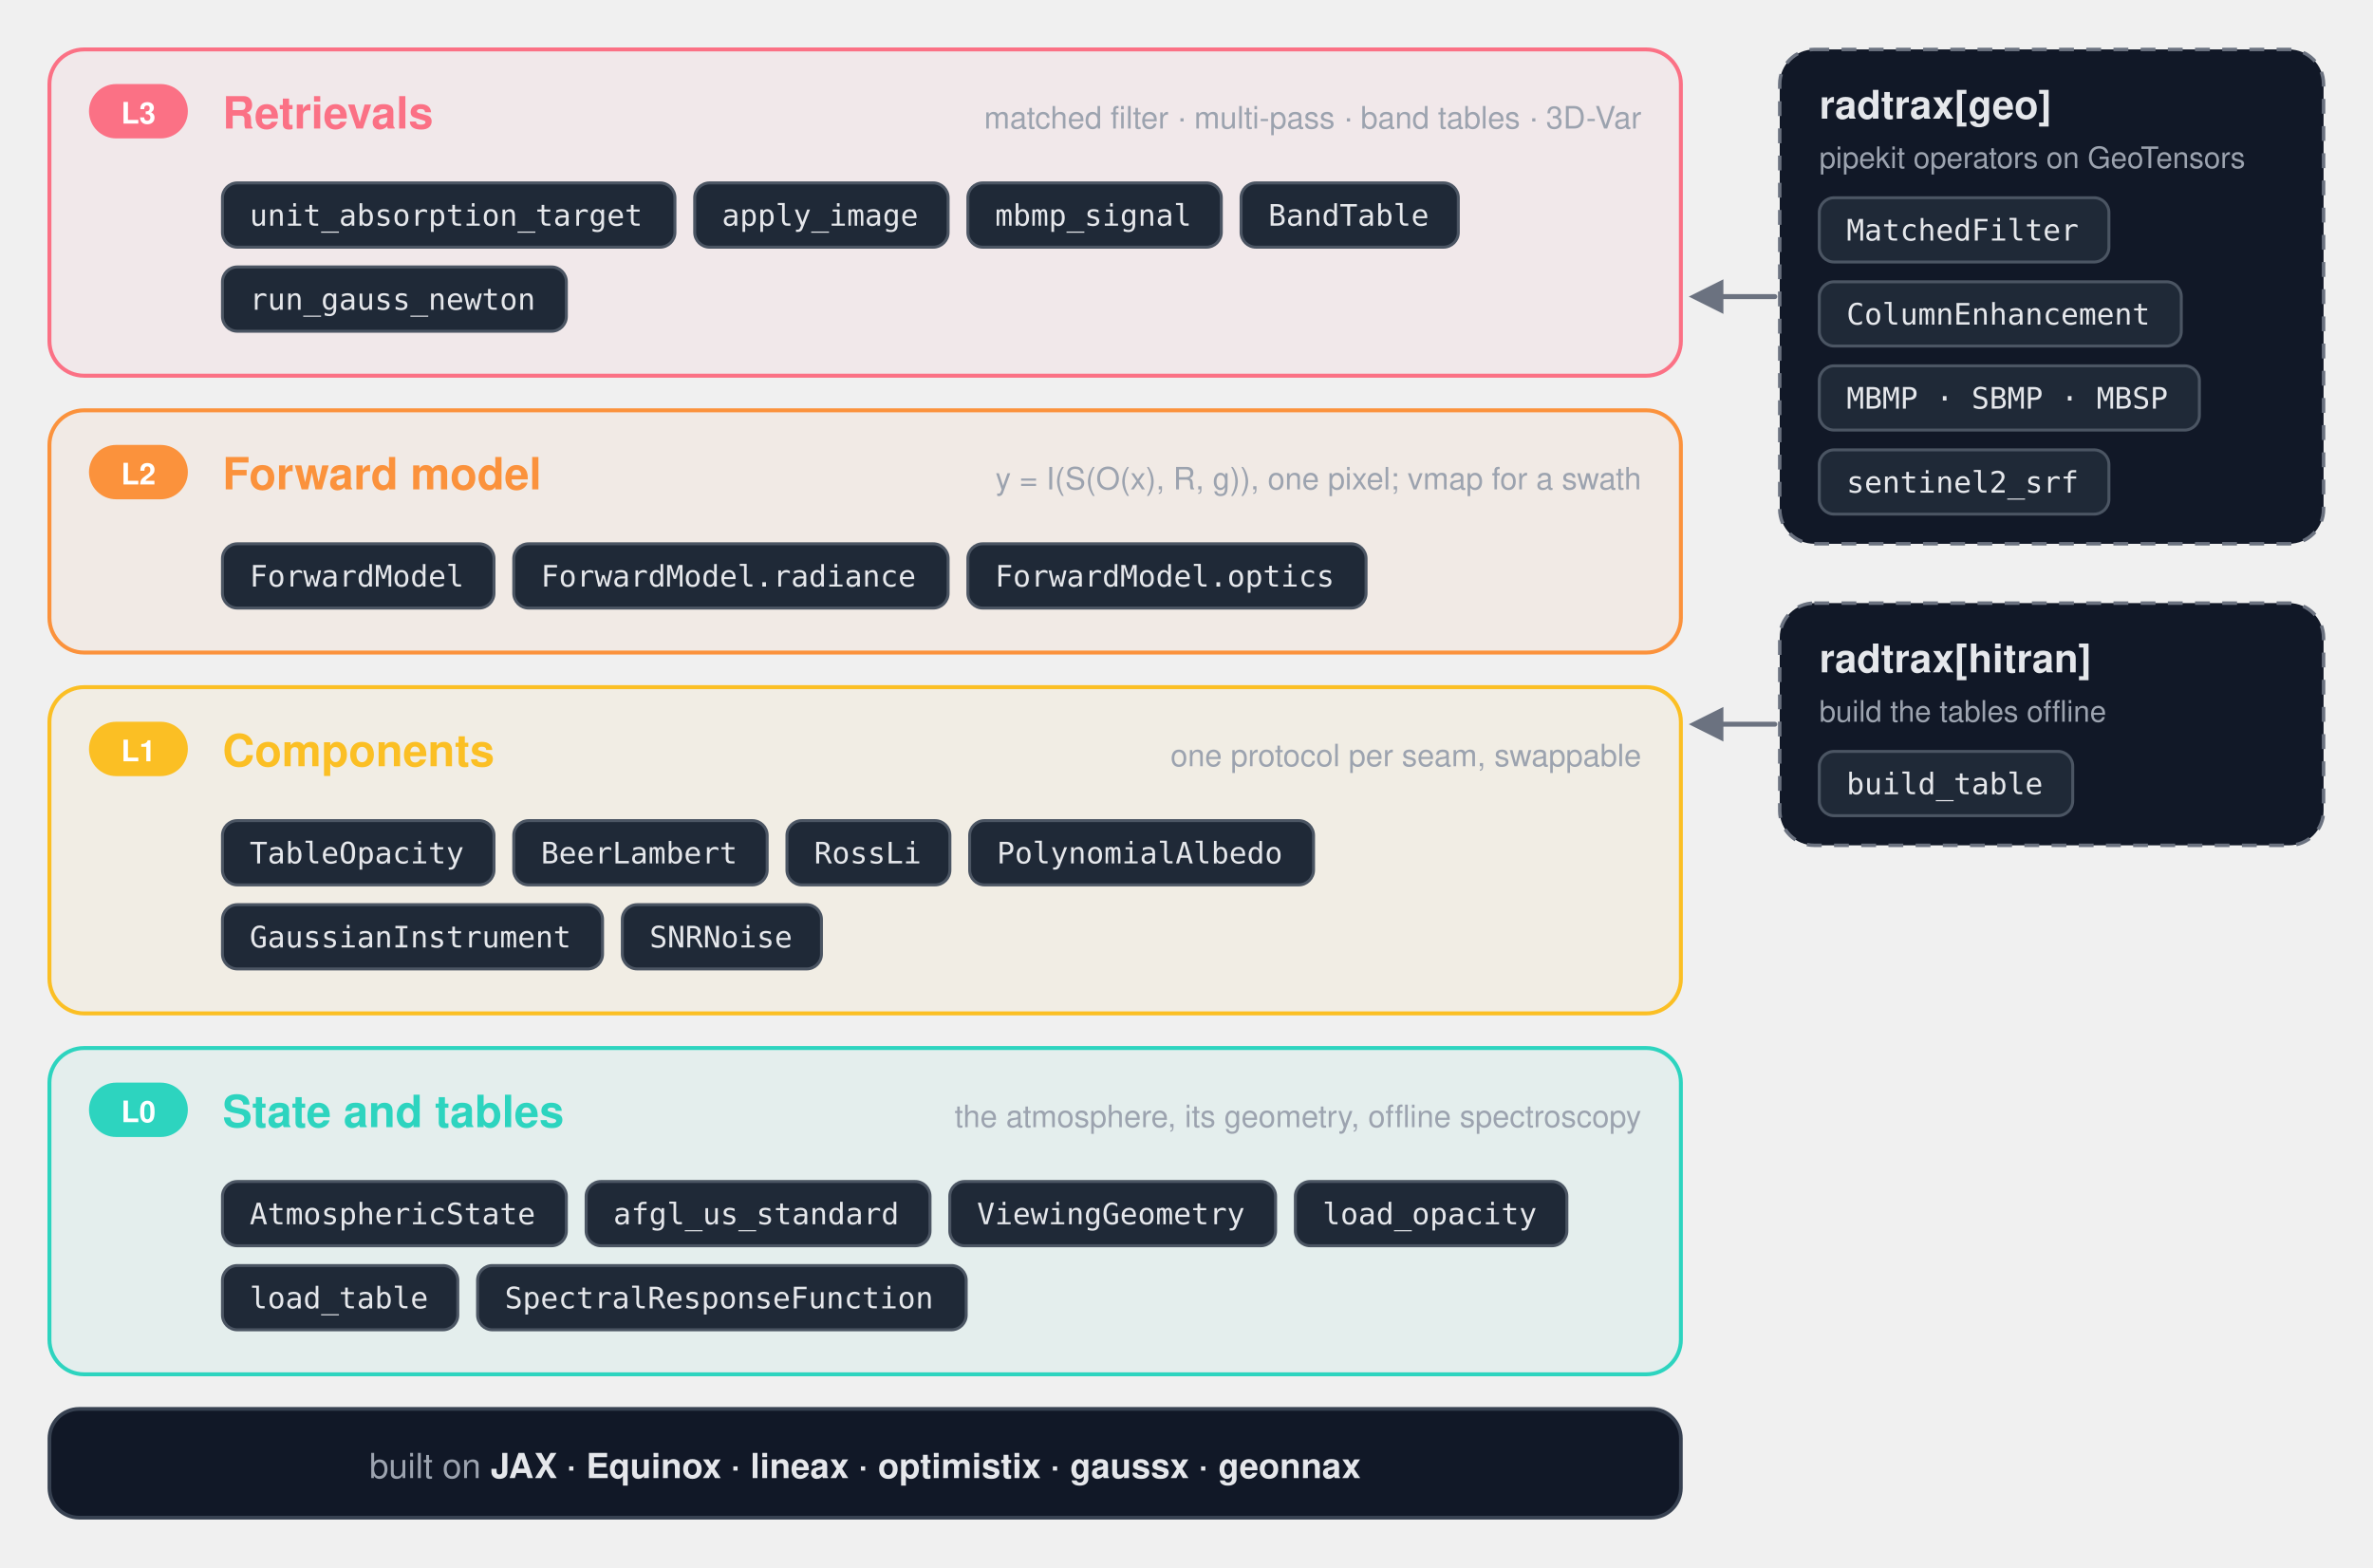
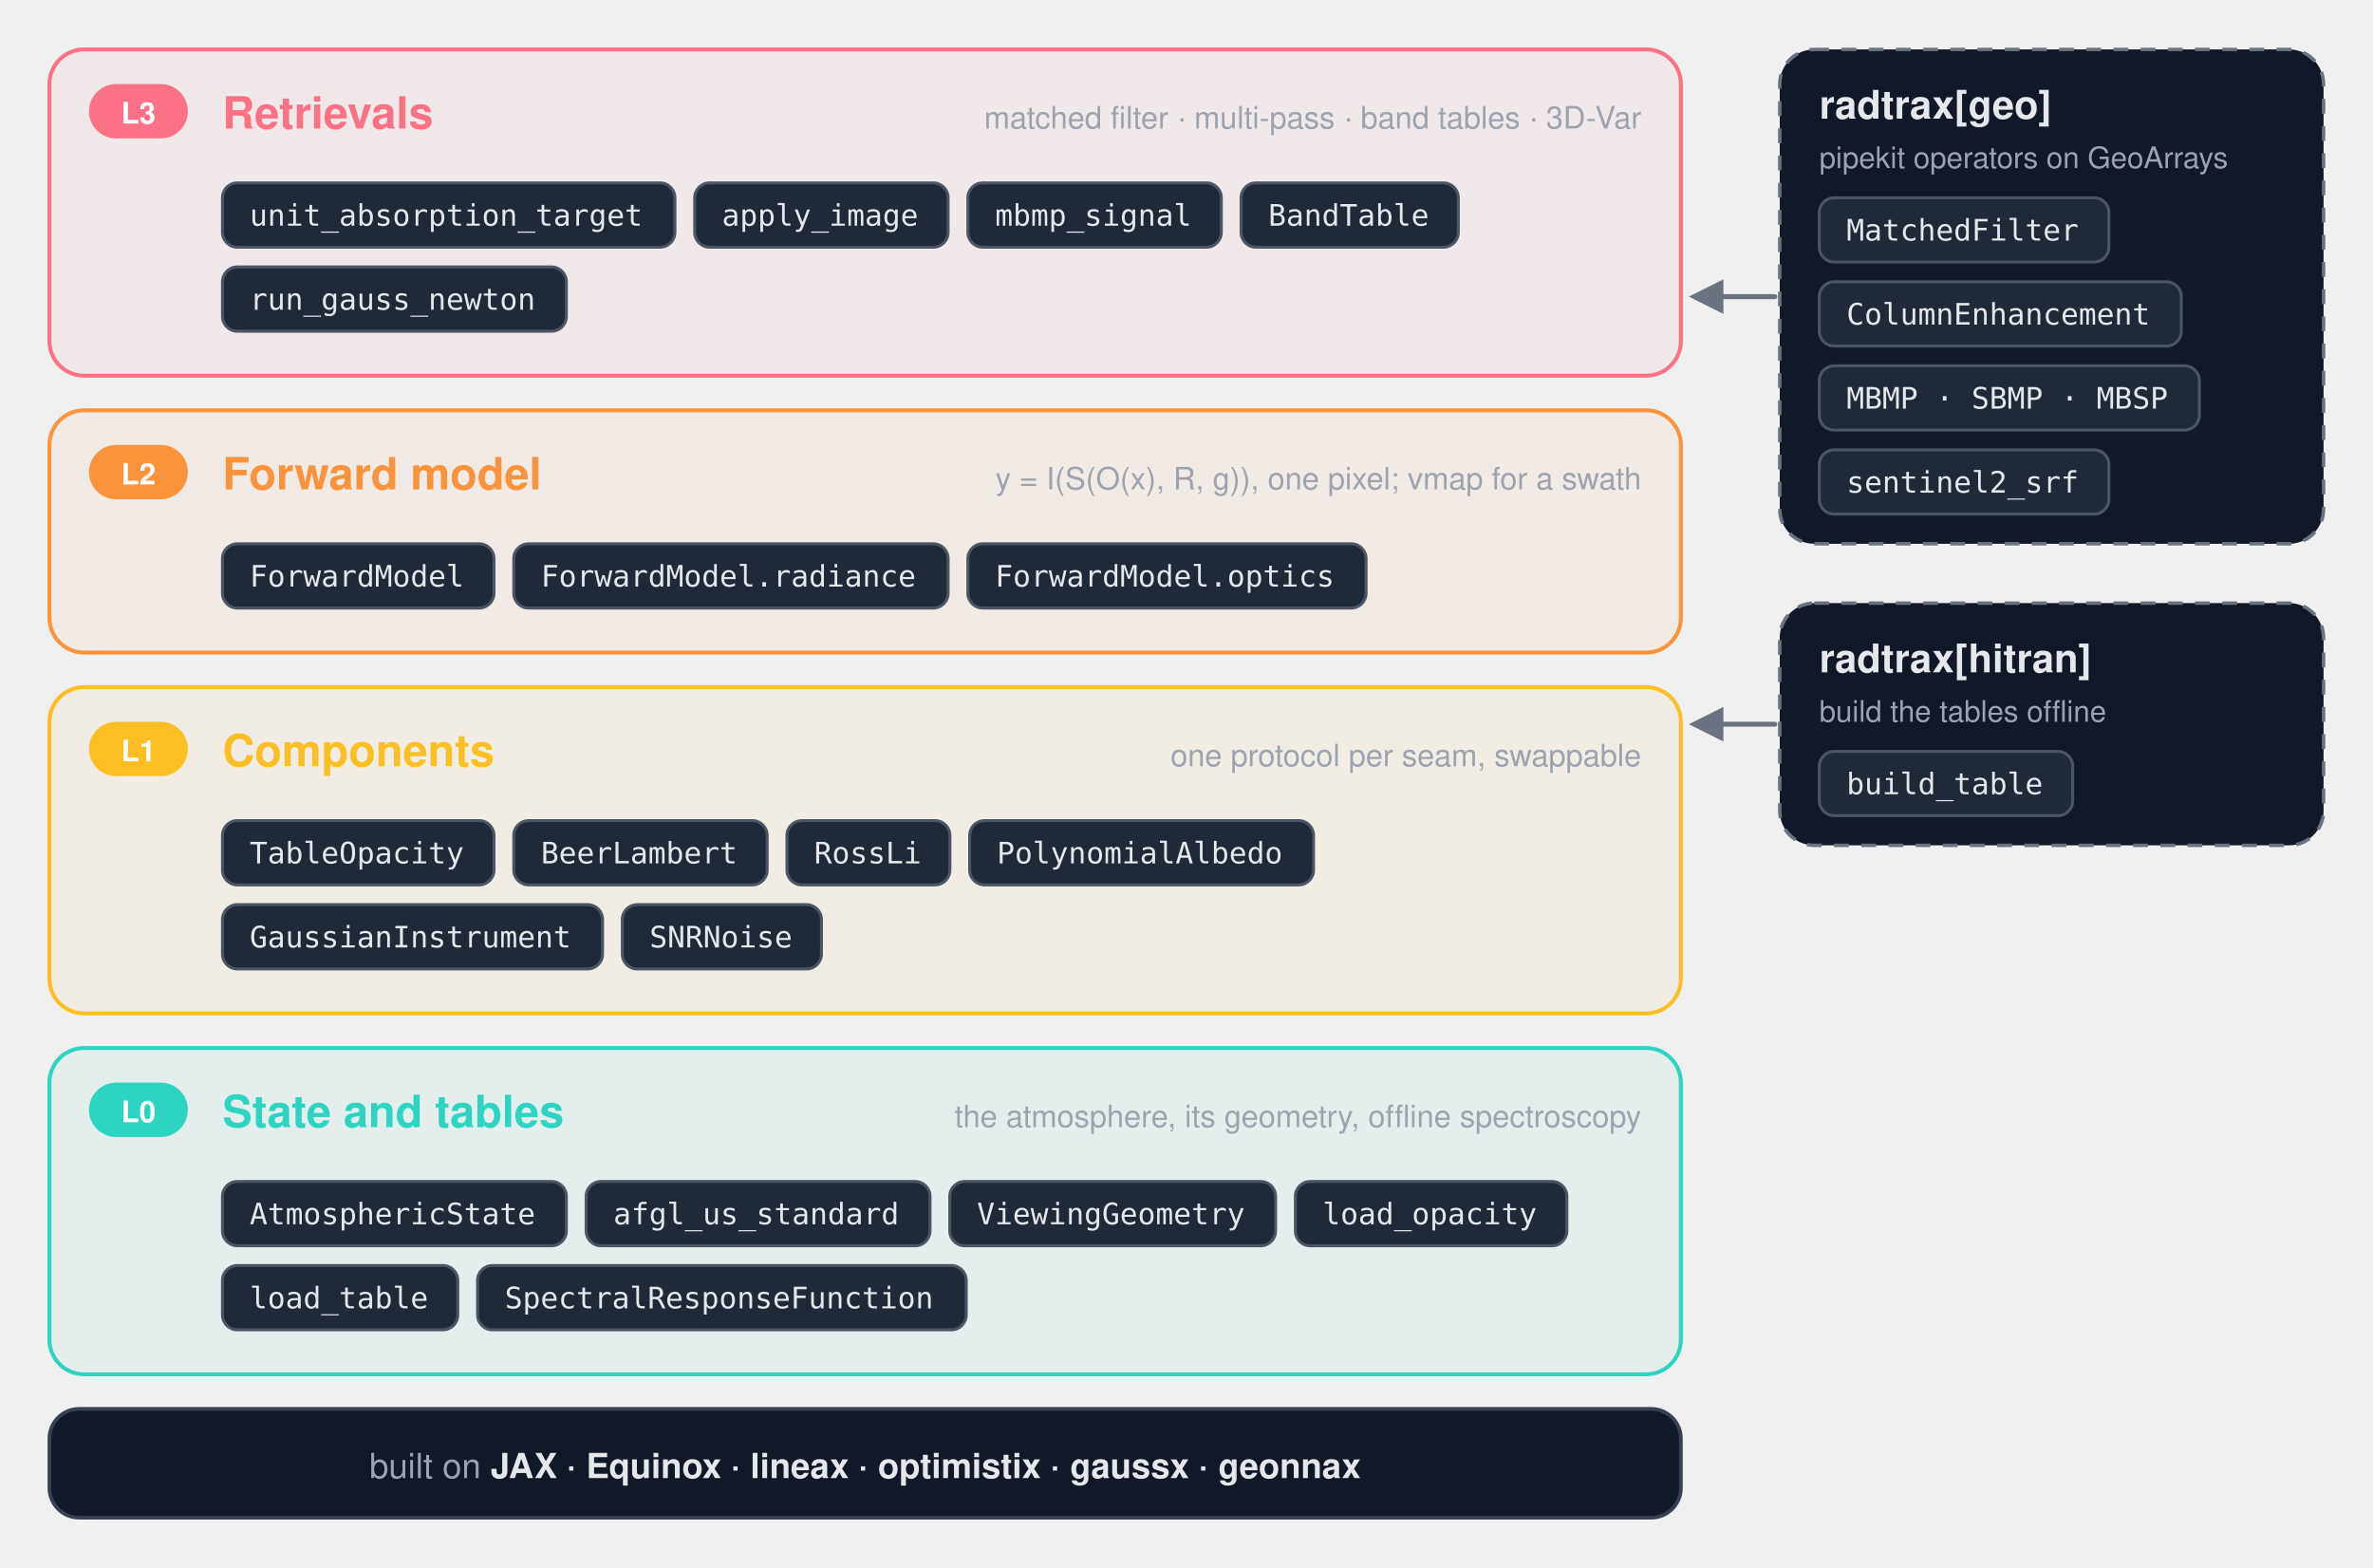
<svg xmlns="http://www.w3.org/2000/svg" width="960" height="634" viewBox="0 0 960 634" role="img" aria-label="The radtrax layers: retrievals, the forward model, its components and the state and tables, built on JAX, Equinox, lineax, optimistix, gaussx and geonnax, with the geo and hitran extras beside them">
  <defs>
    <marker id="aa" viewBox="0 0 10 10" refX="8" refY="5" markerWidth="7" markerHeight="7" orient="auto-start-reverse">
      <path d="M0 0 L10 5 L0 10 z" fill="#6B7280" />
    </marker>
  </defs>
  <rect x="20" y="20" width="660" height="132" rx="14" fill="#FB7185" fill-opacity="0.06" stroke="#FB7185" stroke-width="1.6" />
  <rect x="36" y="34" width="40" height="22" rx="11" fill="#FB7185" stroke="none" stroke-width="1.5" />
  <text x="56" y="50" font-family="ui-sans-serif, -apple-system, 'Segoe UI', Helvetica, Arial, sans-serif" font-size="12" font-weight="700" fill="#FFFFFF" text-anchor="middle">L3</text>
  <text x="90" y="52" font-family="ui-sans-serif, -apple-system, 'Segoe UI', Helvetica, Arial, sans-serif" font-size="18" font-weight="700" fill="#FB7185" text-anchor="start">Retrievals</text>
  <text x="664" y="52" font-family="ui-sans-serif, -apple-system, 'Segoe UI', Helvetica, Arial, sans-serif" font-size="12.5" font-weight="400" fill="#9CA3AF" text-anchor="end">matched filter · multi-pass · band tables · 3D-Var</text>
  <rect x="90" y="74" width="183.04" height="26" rx="6" fill="#1F2937" stroke="#4B5563" stroke-width="1.2" />
  <text x="101" y="91.32" font-family="ui-monospace, SFMono-Regular, Menlo, Consolas, monospace" font-size="12" font-weight="400" fill="#E5E7EB" text-anchor="start">unit_absorption_target</text>
  <rect x="281.04" y="74" width="102.52" height="26" rx="6" fill="#1F2937" stroke="#4B5563" stroke-width="1.2" />
  <text x="292.04" y="91.32" font-family="ui-monospace, SFMono-Regular, Menlo, Consolas, monospace" font-size="12" font-weight="400" fill="#E5E7EB" text-anchor="start">apply_image</text>
  <rect x="391.56" y="74" width="102.52" height="26" rx="6" fill="#1F2937" stroke="#4B5563" stroke-width="1.2" />
  <text x="402.56" y="91.32" font-family="ui-monospace, SFMono-Regular, Menlo, Consolas, monospace" font-size="12" font-weight="400" fill="#E5E7EB" text-anchor="start">mbmp_signal</text>
  <rect x="502.08" y="74" width="87.88" height="26" rx="6" fill="#1F2937" stroke="#4B5563" stroke-width="1.2" />
  <text x="513.08" y="91.32" font-family="ui-monospace, SFMono-Regular, Menlo, Consolas, monospace" font-size="12" font-weight="400" fill="#E5E7EB" text-anchor="start">BandTable</text>
  <rect x="90" y="108" width="139.12" height="26" rx="6" fill="#1F2937" stroke="#4B5563" stroke-width="1.2" />
  <text x="101" y="125.32" font-family="ui-monospace, SFMono-Regular, Menlo, Consolas, monospace" font-size="12" font-weight="400" fill="#E5E7EB" text-anchor="start">run_gauss_newton</text>
  <rect x="20" y="166" width="660" height="98" rx="14" fill="#FB923C" fill-opacity="0.06" stroke="#FB923C" stroke-width="1.6" />
  <rect x="36" y="180" width="40" height="22" rx="11" fill="#FB923C" stroke="none" stroke-width="1.5" />
  <text x="56" y="196" font-family="ui-sans-serif, -apple-system, 'Segoe UI', Helvetica, Arial, sans-serif" font-size="12" font-weight="700" fill="#FFFFFF" text-anchor="middle">L2</text>
  <text x="90" y="198" font-family="ui-sans-serif, -apple-system, 'Segoe UI', Helvetica, Arial, sans-serif" font-size="18" font-weight="700" fill="#FB923C" text-anchor="start">Forward model</text>
  <text x="664" y="198" font-family="ui-sans-serif, -apple-system, 'Segoe UI', Helvetica, Arial, sans-serif" font-size="12.5" font-weight="400" fill="#9CA3AF" text-anchor="end">y = I(S(O(x), R, g)), one pixel; vmap for a swath</text>
  <rect x="90" y="220" width="109.84" height="26" rx="6" fill="#1F2937" stroke="#4B5563" stroke-width="1.2" />
  <text x="101" y="237.32" font-family="ui-monospace, SFMono-Regular, Menlo, Consolas, monospace" font-size="12" font-weight="400" fill="#E5E7EB" text-anchor="start">ForwardModel</text>
  <rect x="207.84" y="220" width="175.72" height="26" rx="6" fill="#1F2937" stroke="#4B5563" stroke-width="1.2" />
  <text x="218.84" y="237.32" font-family="ui-monospace, SFMono-Regular, Menlo, Consolas, monospace" font-size="12" font-weight="400" fill="#E5E7EB" text-anchor="start">ForwardModel.radiance</text>
  <rect x="391.56" y="220" width="161.08" height="26" rx="6" fill="#1F2937" stroke="#4B5563" stroke-width="1.2" />
  <text x="402.56" y="237.32" font-family="ui-monospace, SFMono-Regular, Menlo, Consolas, monospace" font-size="12" font-weight="400" fill="#E5E7EB" text-anchor="start">ForwardModel.optics</text>
  <rect x="20" y="278" width="660" height="132" rx="14" fill="#FBBF24" fill-opacity="0.06" stroke="#FBBF24" stroke-width="1.6" />
  <rect x="36" y="292" width="40" height="22" rx="11" fill="#FBBF24" stroke="none" stroke-width="1.5" />
  <text x="56" y="308" font-family="ui-sans-serif, -apple-system, 'Segoe UI', Helvetica, Arial, sans-serif" font-size="12" font-weight="700" fill="#FFFFFF" text-anchor="middle">L1</text>
  <text x="90" y="310" font-family="ui-sans-serif, -apple-system, 'Segoe UI', Helvetica, Arial, sans-serif" font-size="18" font-weight="700" fill="#FBBF24" text-anchor="start">Components</text>
  <text x="664" y="310" font-family="ui-sans-serif, -apple-system, 'Segoe UI', Helvetica, Arial, sans-serif" font-size="12.5" font-weight="400" fill="#9CA3AF" text-anchor="end">one protocol per seam, swappable</text>
  <rect x="90" y="332" width="109.84" height="26" rx="6" fill="#1F2937" stroke="#4B5563" stroke-width="1.2" />
  <text x="101" y="349.32" font-family="ui-monospace, SFMono-Regular, Menlo, Consolas, monospace" font-size="12" font-weight="400" fill="#E5E7EB" text-anchor="start">TableOpacity</text>
  <rect x="207.84" y="332" width="102.52" height="26" rx="6" fill="#1F2937" stroke="#4B5563" stroke-width="1.2" />
  <text x="218.84" y="349.32" font-family="ui-monospace, SFMono-Regular, Menlo, Consolas, monospace" font-size="12" font-weight="400" fill="#E5E7EB" text-anchor="start">BeerLambert</text>
  <rect x="318.36" y="332" width="65.92" height="26" rx="6" fill="#1F2937" stroke="#4B5563" stroke-width="1.2" />
  <text x="329.36" y="349.32" font-family="ui-monospace, SFMono-Regular, Menlo, Consolas, monospace" font-size="12" font-weight="400" fill="#E5E7EB" text-anchor="start">RossLi</text>
  <rect x="392.28" y="332" width="139.12" height="26" rx="6" fill="#1F2937" stroke="#4B5563" stroke-width="1.2" />
  <text x="403.28" y="349.32" font-family="ui-monospace, SFMono-Regular, Menlo, Consolas, monospace" font-size="12" font-weight="400" fill="#E5E7EB" text-anchor="start">PolynomialAlbedo</text>
  <rect x="90" y="366" width="153.76" height="26" rx="6" fill="#1F2937" stroke="#4B5563" stroke-width="1.2" />
  <text x="101" y="383.32" font-family="ui-monospace, SFMono-Regular, Menlo, Consolas, monospace" font-size="12" font-weight="400" fill="#E5E7EB" text-anchor="start">GaussianInstrument</text>
  <rect x="251.76" y="366" width="80.56" height="26" rx="6" fill="#1F2937" stroke="#4B5563" stroke-width="1.2" />
  <text x="262.76" y="383.32" font-family="ui-monospace, SFMono-Regular, Menlo, Consolas, monospace" font-size="12" font-weight="400" fill="#E5E7EB" text-anchor="start">SNRNoise</text>
  <rect x="20" y="424" width="660" height="132" rx="14" fill="#2DD4BF" fill-opacity="0.06" stroke="#2DD4BF" stroke-width="1.6" />
  <rect x="36" y="438" width="40" height="22" rx="11" fill="#2DD4BF" stroke="none" stroke-width="1.5" />
  <text x="56" y="454" font-family="ui-sans-serif, -apple-system, 'Segoe UI', Helvetica, Arial, sans-serif" font-size="12" font-weight="700" fill="#FFFFFF" text-anchor="middle">L0</text>
  <text x="90" y="456" font-family="ui-sans-serif, -apple-system, 'Segoe UI', Helvetica, Arial, sans-serif" font-size="18" font-weight="700" fill="#2DD4BF" text-anchor="start">State and tables</text>
  <text x="664" y="456" font-family="ui-sans-serif, -apple-system, 'Segoe UI', Helvetica, Arial, sans-serif" font-size="12.5" font-weight="400" fill="#9CA3AF" text-anchor="end">the atmosphere, its geometry, offline spectroscopy</text>
  <rect x="90" y="478" width="139.12" height="26" rx="6" fill="#1F2937" stroke="#4B5563" stroke-width="1.2" />
  <text x="101" y="495.32" font-family="ui-monospace, SFMono-Regular, Menlo, Consolas, monospace" font-size="12" font-weight="400" fill="#E5E7EB" text-anchor="start">AtmosphericState</text>
  <rect x="237.12" y="478" width="139.12" height="26" rx="6" fill="#1F2937" stroke="#4B5563" stroke-width="1.2" />
  <text x="248.12" y="495.32" font-family="ui-monospace, SFMono-Regular, Menlo, Consolas, monospace" font-size="12" font-weight="400" fill="#E5E7EB" text-anchor="start">afgl_us_standard</text>
  <rect x="384.24" y="478" width="131.8" height="26" rx="6" fill="#1F2937" stroke="#4B5563" stroke-width="1.2" />
  <text x="395.24" y="495.32" font-family="ui-monospace, SFMono-Regular, Menlo, Consolas, monospace" font-size="12" font-weight="400" fill="#E5E7EB" text-anchor="start">ViewingGeometry</text>
  <rect x="524.04" y="478" width="109.84" height="26" rx="6" fill="#1F2937" stroke="#4B5563" stroke-width="1.2" />
  <text x="535.04" y="495.32" font-family="ui-monospace, SFMono-Regular, Menlo, Consolas, monospace" font-size="12" font-weight="400" fill="#E5E7EB" text-anchor="start">load_opacity</text>
  <rect x="90" y="512" width="95.2" height="26" rx="6" fill="#1F2937" stroke="#4B5563" stroke-width="1.2" />
  <text x="101" y="529.32" font-family="ui-monospace, SFMono-Regular, Menlo, Consolas, monospace" font-size="12" font-weight="400" fill="#E5E7EB" text-anchor="start">load_table</text>
  <rect x="193.2" y="512" width="197.68" height="26" rx="6" fill="#1F2937" stroke="#4B5563" stroke-width="1.2" />
  <text x="204.2" y="529.32" font-family="ui-monospace, SFMono-Regular, Menlo, Consolas, monospace" font-size="12" font-weight="400" fill="#E5E7EB" text-anchor="start">SpectralResponseFunction</text>
  <rect x="20" y="570" width="660" height="44" rx="12" fill="#111827" stroke="#374151" stroke-width="1.5" />
  <text x="350" y="598" font-family="ui-sans-serif, -apple-system, 'Segoe UI', Helvetica, Arial, sans-serif" font-size="14" font-weight="400" fill="#9CA3AF" text-anchor="middle">built on <tspan font-weight="700" fill="#E5E7EB">JAX · Equinox · lineax · optimistix · gaussx · geonnax</tspan>
  </text>
  <rect x="720" y="20" width="220" height="200" rx="14" fill="#111827" stroke="#6B7280" stroke-width="1.4" stroke-dasharray="6 5" />
  <text x="736" y="48" font-family="ui-sans-serif, -apple-system, 'Segoe UI', Helvetica, Arial, sans-serif" font-size="16" font-weight="700" fill="#E5E7EB" text-anchor="start">radtrax[geo]</text>
-   <text x="736" y="68" font-family="ui-sans-serif, -apple-system, 'Segoe UI', Helvetica, Arial, sans-serif" font-size="12" font-weight="400" fill="#9CA3AF" text-anchor="start">pipekit operators on GeoTensors</text>
+   <text x="736" y="68" font-family="ui-sans-serif, -apple-system, 'Segoe UI', Helvetica, Arial, sans-serif" font-size="12" font-weight="400" fill="#9CA3AF" text-anchor="start">pipekit operators on GeoArrays</text>
  <rect x="736" y="80" width="117.16" height="26" rx="6" fill="#1F2937" stroke="#4B5563" stroke-width="1.2" />
  <text x="747" y="97.32" font-family="ui-monospace, SFMono-Regular, Menlo, Consolas, monospace" font-size="12" font-weight="400" fill="#E5E7EB" text-anchor="start">MatchedFilter</text>
  <rect x="736" y="114" width="146.44" height="26" rx="6" fill="#1F2937" stroke="#4B5563" stroke-width="1.2" />
  <text x="747" y="131.32" font-family="ui-monospace, SFMono-Regular, Menlo, Consolas, monospace" font-size="12" font-weight="400" fill="#E5E7EB" text-anchor="start">ColumnEnhancement</text>
  <rect x="736" y="148" width="153.76" height="26" rx="6" fill="#1F2937" stroke="#4B5563" stroke-width="1.2" />
  <text x="747" y="165.32" font-family="ui-monospace, SFMono-Regular, Menlo, Consolas, monospace" font-size="12" font-weight="400" fill="#E5E7EB" text-anchor="start">MBMP · SBMP · MBSP</text>
  <rect x="736" y="182" width="117.16" height="26" rx="6" fill="#1F2937" stroke="#4B5563" stroke-width="1.2" />
  <text x="747" y="199.32" font-family="ui-monospace, SFMono-Regular, Menlo, Consolas, monospace" font-size="12" font-weight="400" fill="#E5E7EB" text-anchor="start">sentinel2_srf</text>
  <path d="M718 120.0 L686 120.0" fill="none" stroke="#6B7280" stroke-width="2" stroke-linecap="round" stroke-linejoin="round" marker-end="url(#aa)" />
  <rect x="720" y="244" width="220" height="98" rx="14" fill="#111827" stroke="#6B7280" stroke-width="1.4" stroke-dasharray="6 5" />
  <text x="736" y="272" font-family="ui-sans-serif, -apple-system, 'Segoe UI', Helvetica, Arial, sans-serif" font-size="16" font-weight="700" fill="#E5E7EB" text-anchor="start">radtrax[hitran]</text>
  <text x="736" y="292" font-family="ui-sans-serif, -apple-system, 'Segoe UI', Helvetica, Arial, sans-serif" font-size="12" font-weight="400" fill="#9CA3AF" text-anchor="start">build the tables offline</text>
  <rect x="736" y="304" width="102.52" height="26" rx="6" fill="#1F2937" stroke="#4B5563" stroke-width="1.2" />
  <text x="747" y="321.32" font-family="ui-monospace, SFMono-Regular, Menlo, Consolas, monospace" font-size="12" font-weight="400" fill="#E5E7EB" text-anchor="start">build_table</text>
  <path d="M718 293.0 L686 293.0" fill="none" stroke="#6B7280" stroke-width="2" stroke-linecap="round" stroke-linejoin="round" marker-end="url(#aa)" />
</svg>
